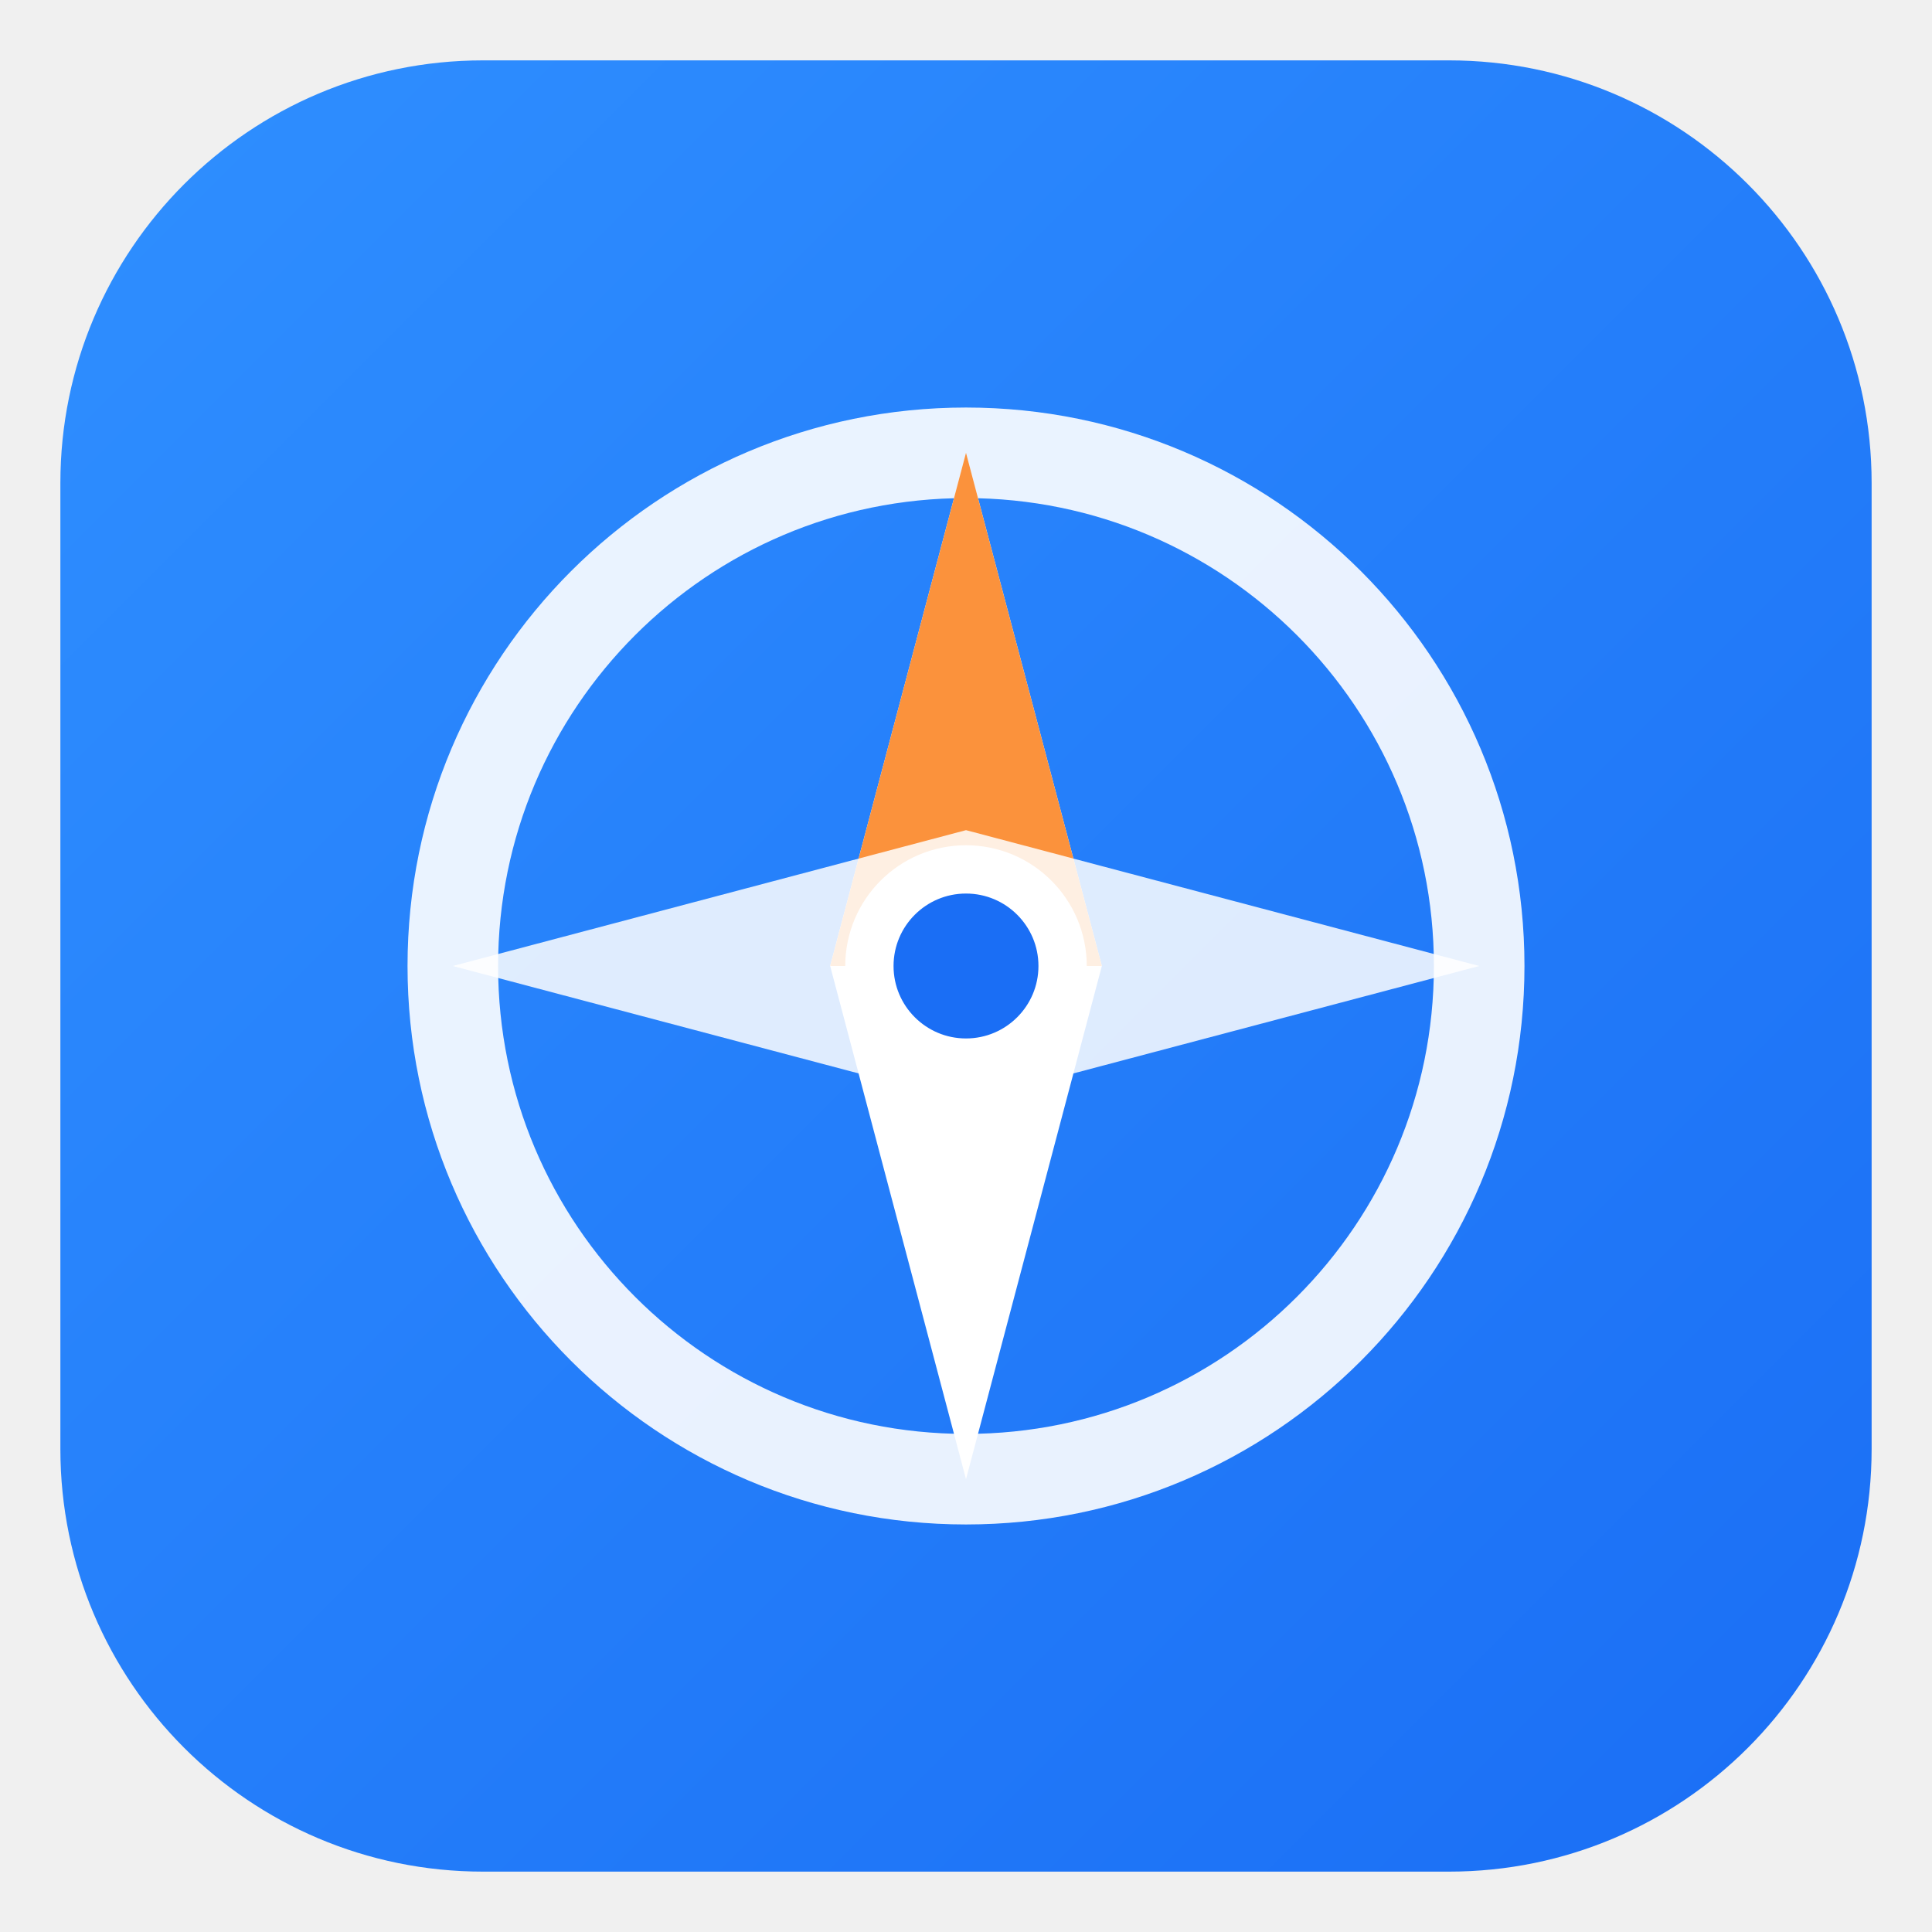
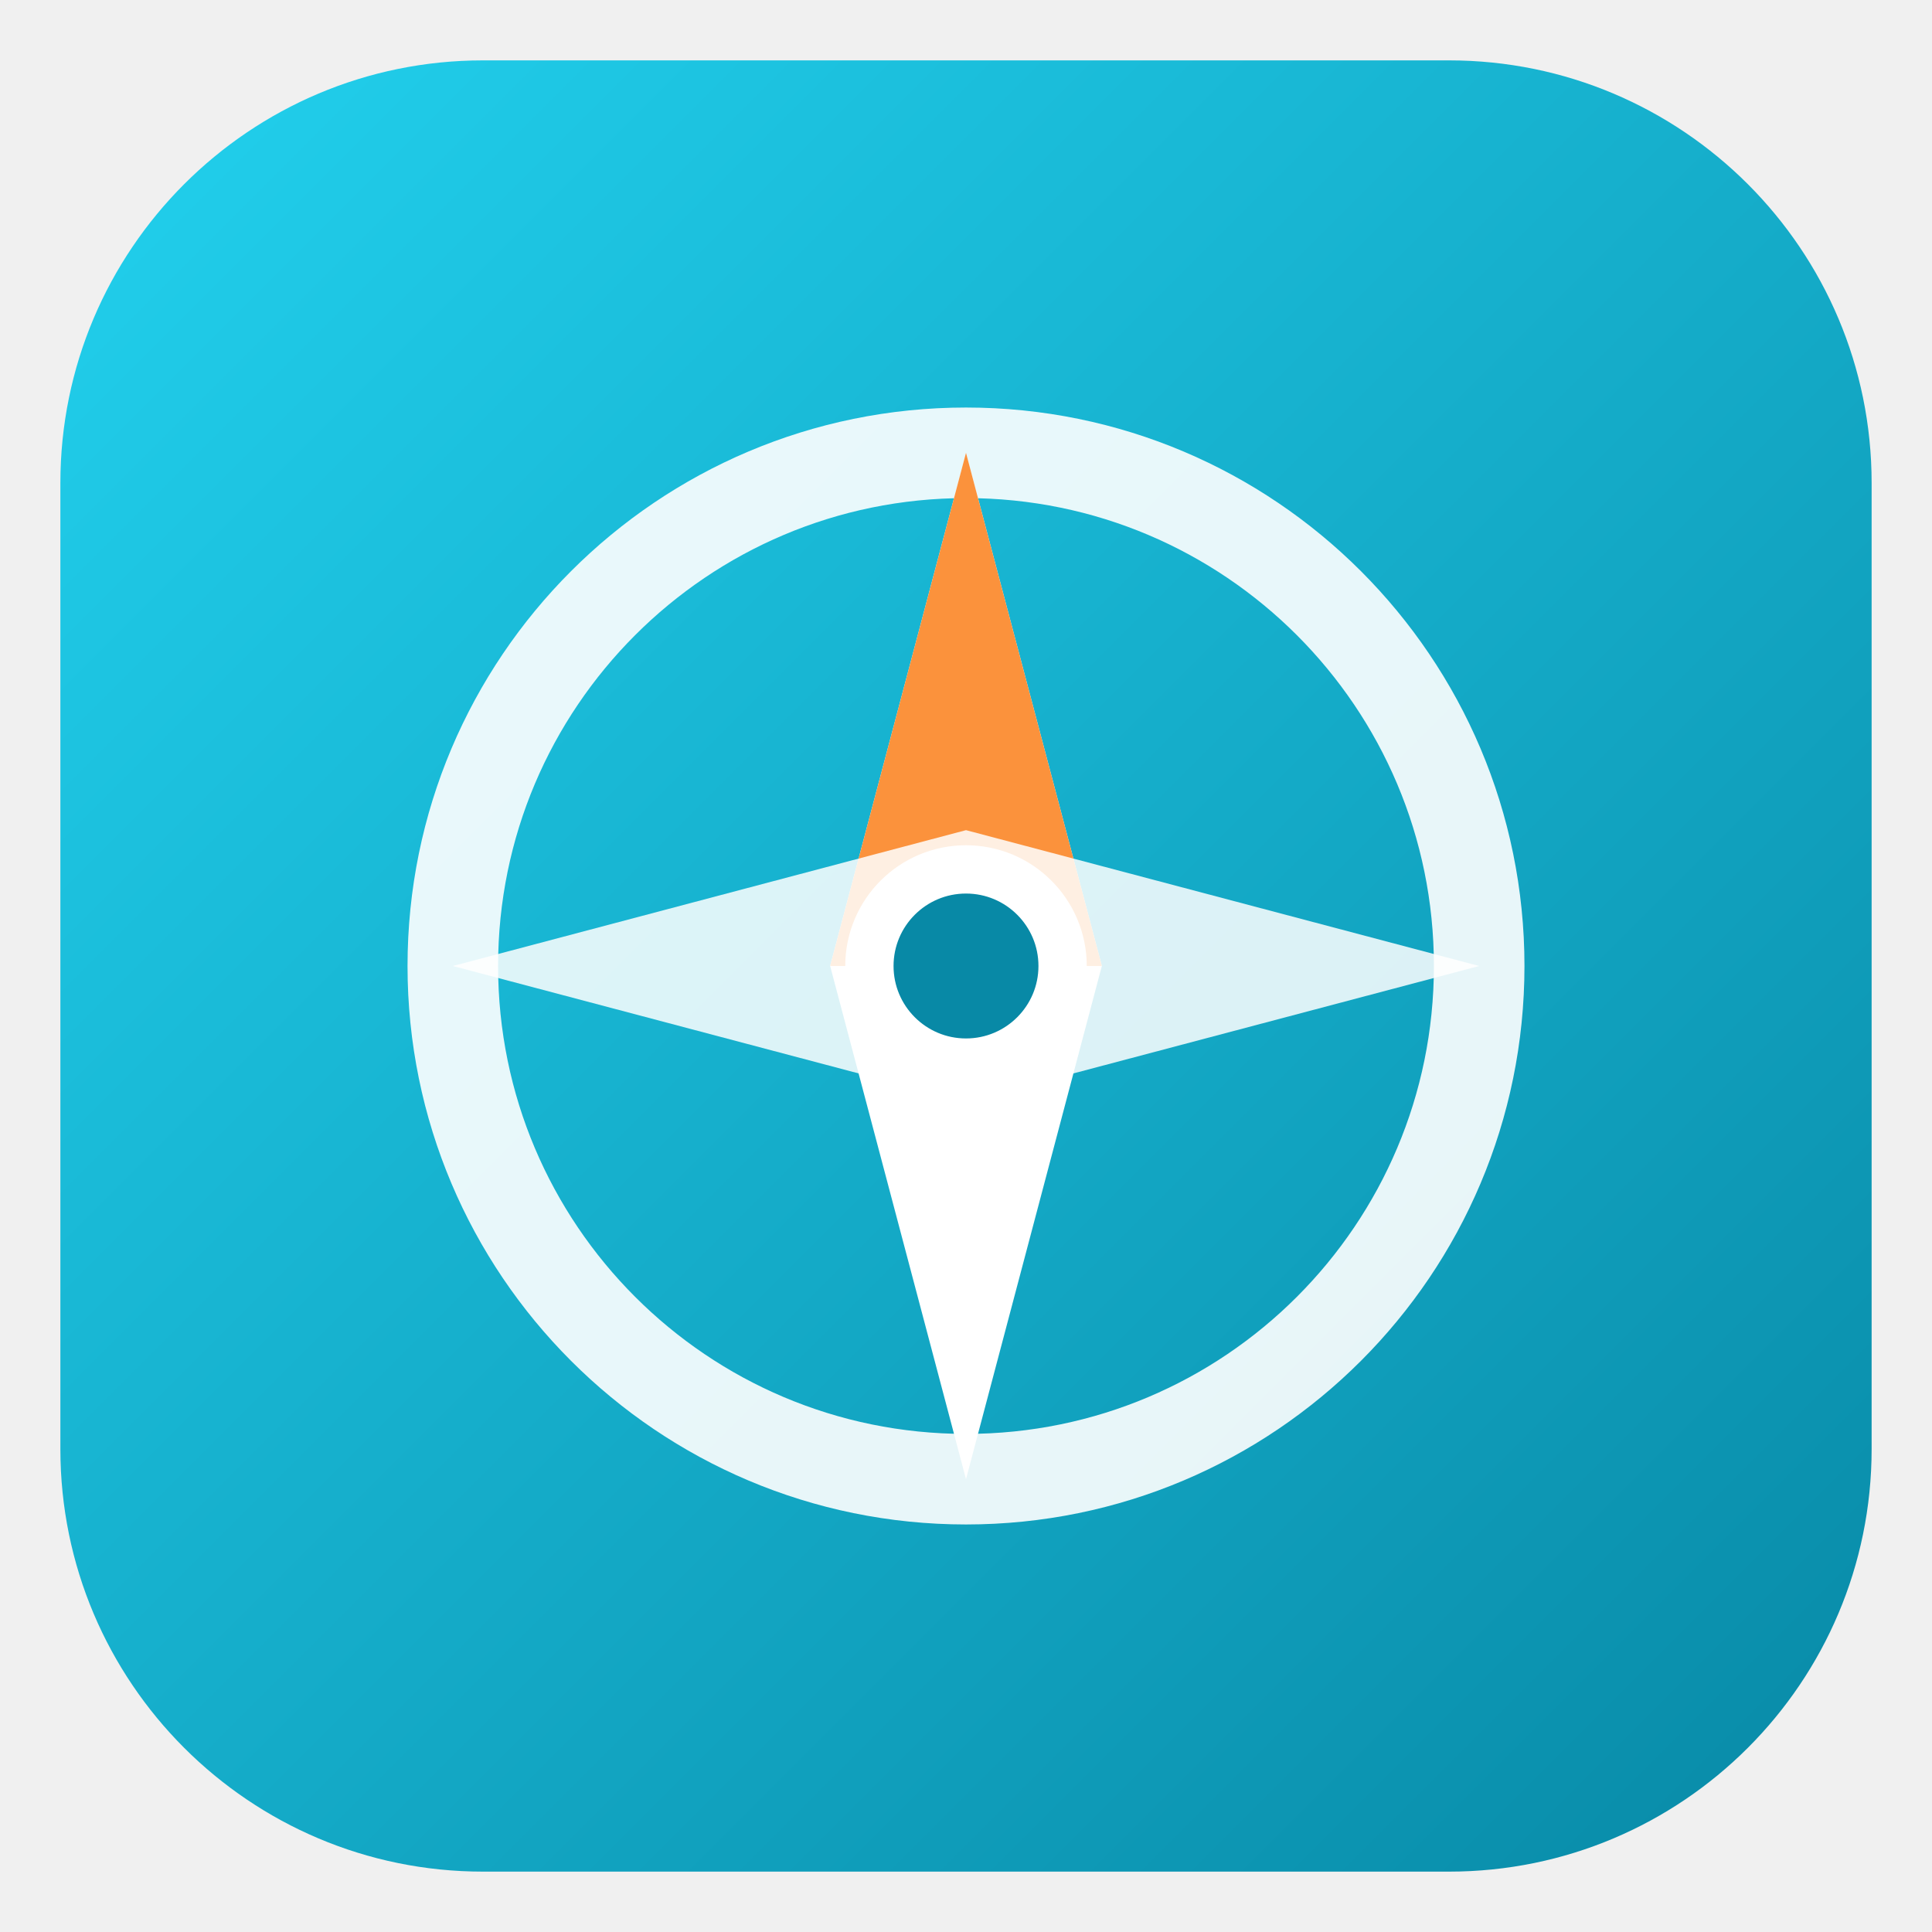
<svg xmlns="http://www.w3.org/2000/svg" viewBox="0 0 64 64">
  <defs>
    <linearGradient id="g" x1="0" y1="0" x2="1" y2="1">
-       <stop offset="0" stop-color="#2f8fff" />
-       <stop offset="1" stop-color="#1a6ef5" />
+       <stop offset="0" stop-color="#22d1ee" />
+       <stop offset="1" stop-color="#0889a6" />
    </linearGradient>
  </defs>
  <rect x="2" y="2" width="60" height="60" rx="14" fill="url(#g)" />
  <g fill="none" stroke="#ffffff" stroke-width="3" opacity="0.9">
    <circle cx="32" cy="32" r="17" />
  </g>
  <path d="M32 15 L36.5 32 L32 49 L27.5 32 Z" fill="#ffffff" />
  <path d="M32 15 L36.5 32 L27.5 32 Z" fill="#fb923c" />
  <path d="M15 32 L32 27.5 L49 32 L32 36.5 Z" fill="#ffffff" opacity="0.85" />
-   <circle cx="32" cy="32" r="3.2" fill="#1a6ef5" stroke="#ffffff" stroke-width="1.6" />
+   <circle cx="32" cy="32" r="3.2" fill="#0889a6" stroke="#ffffff" stroke-width="1.6" />
</svg>
